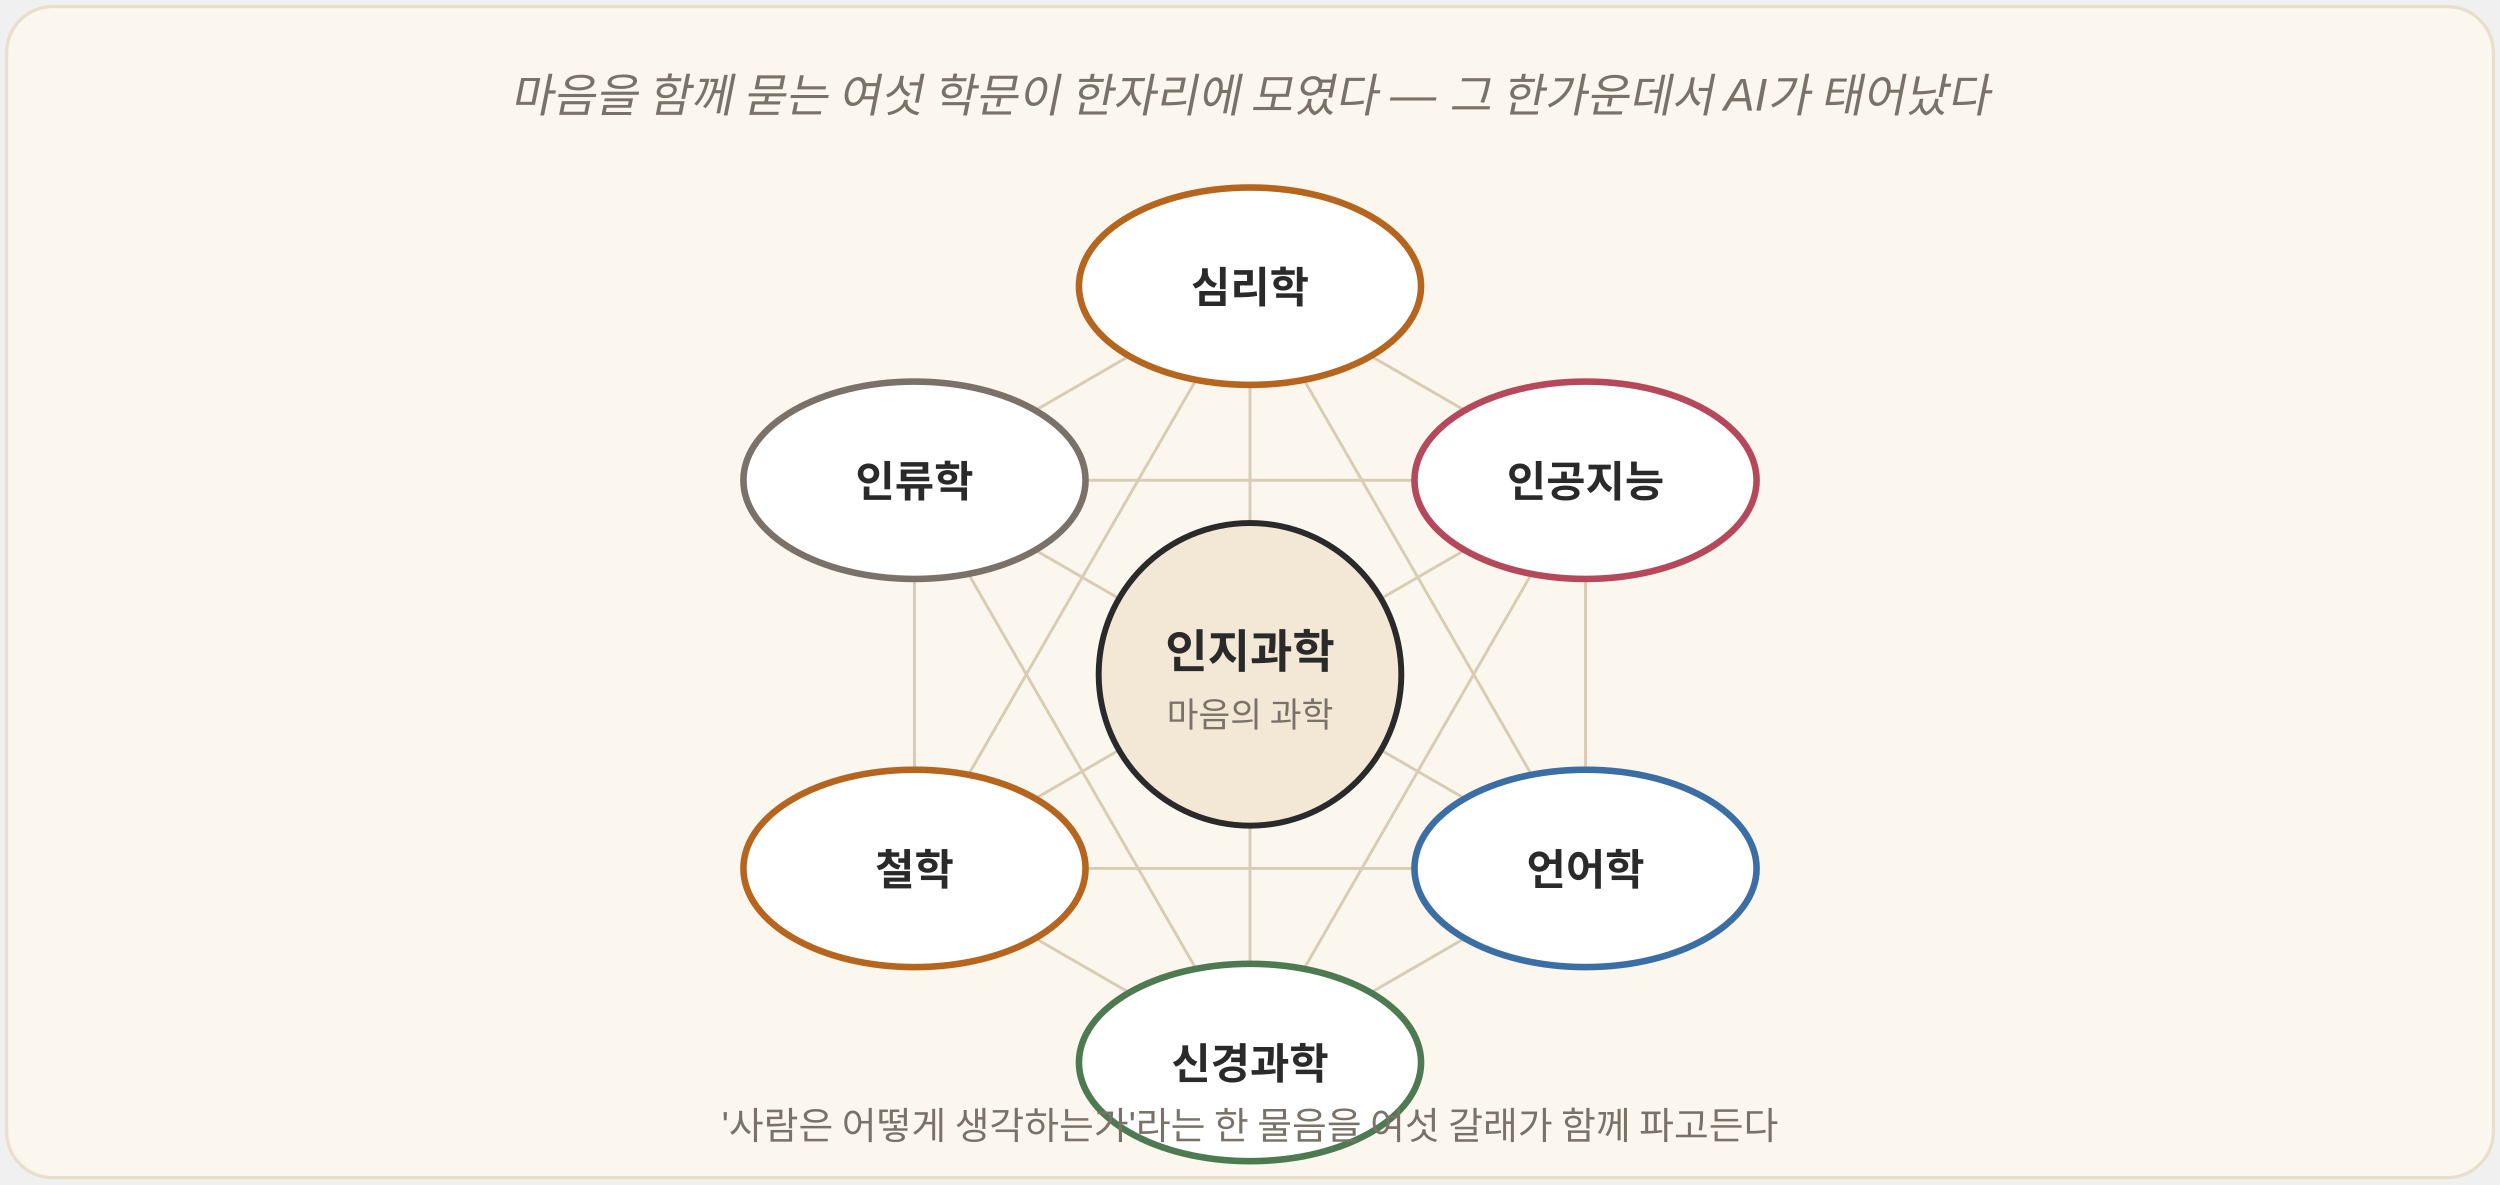
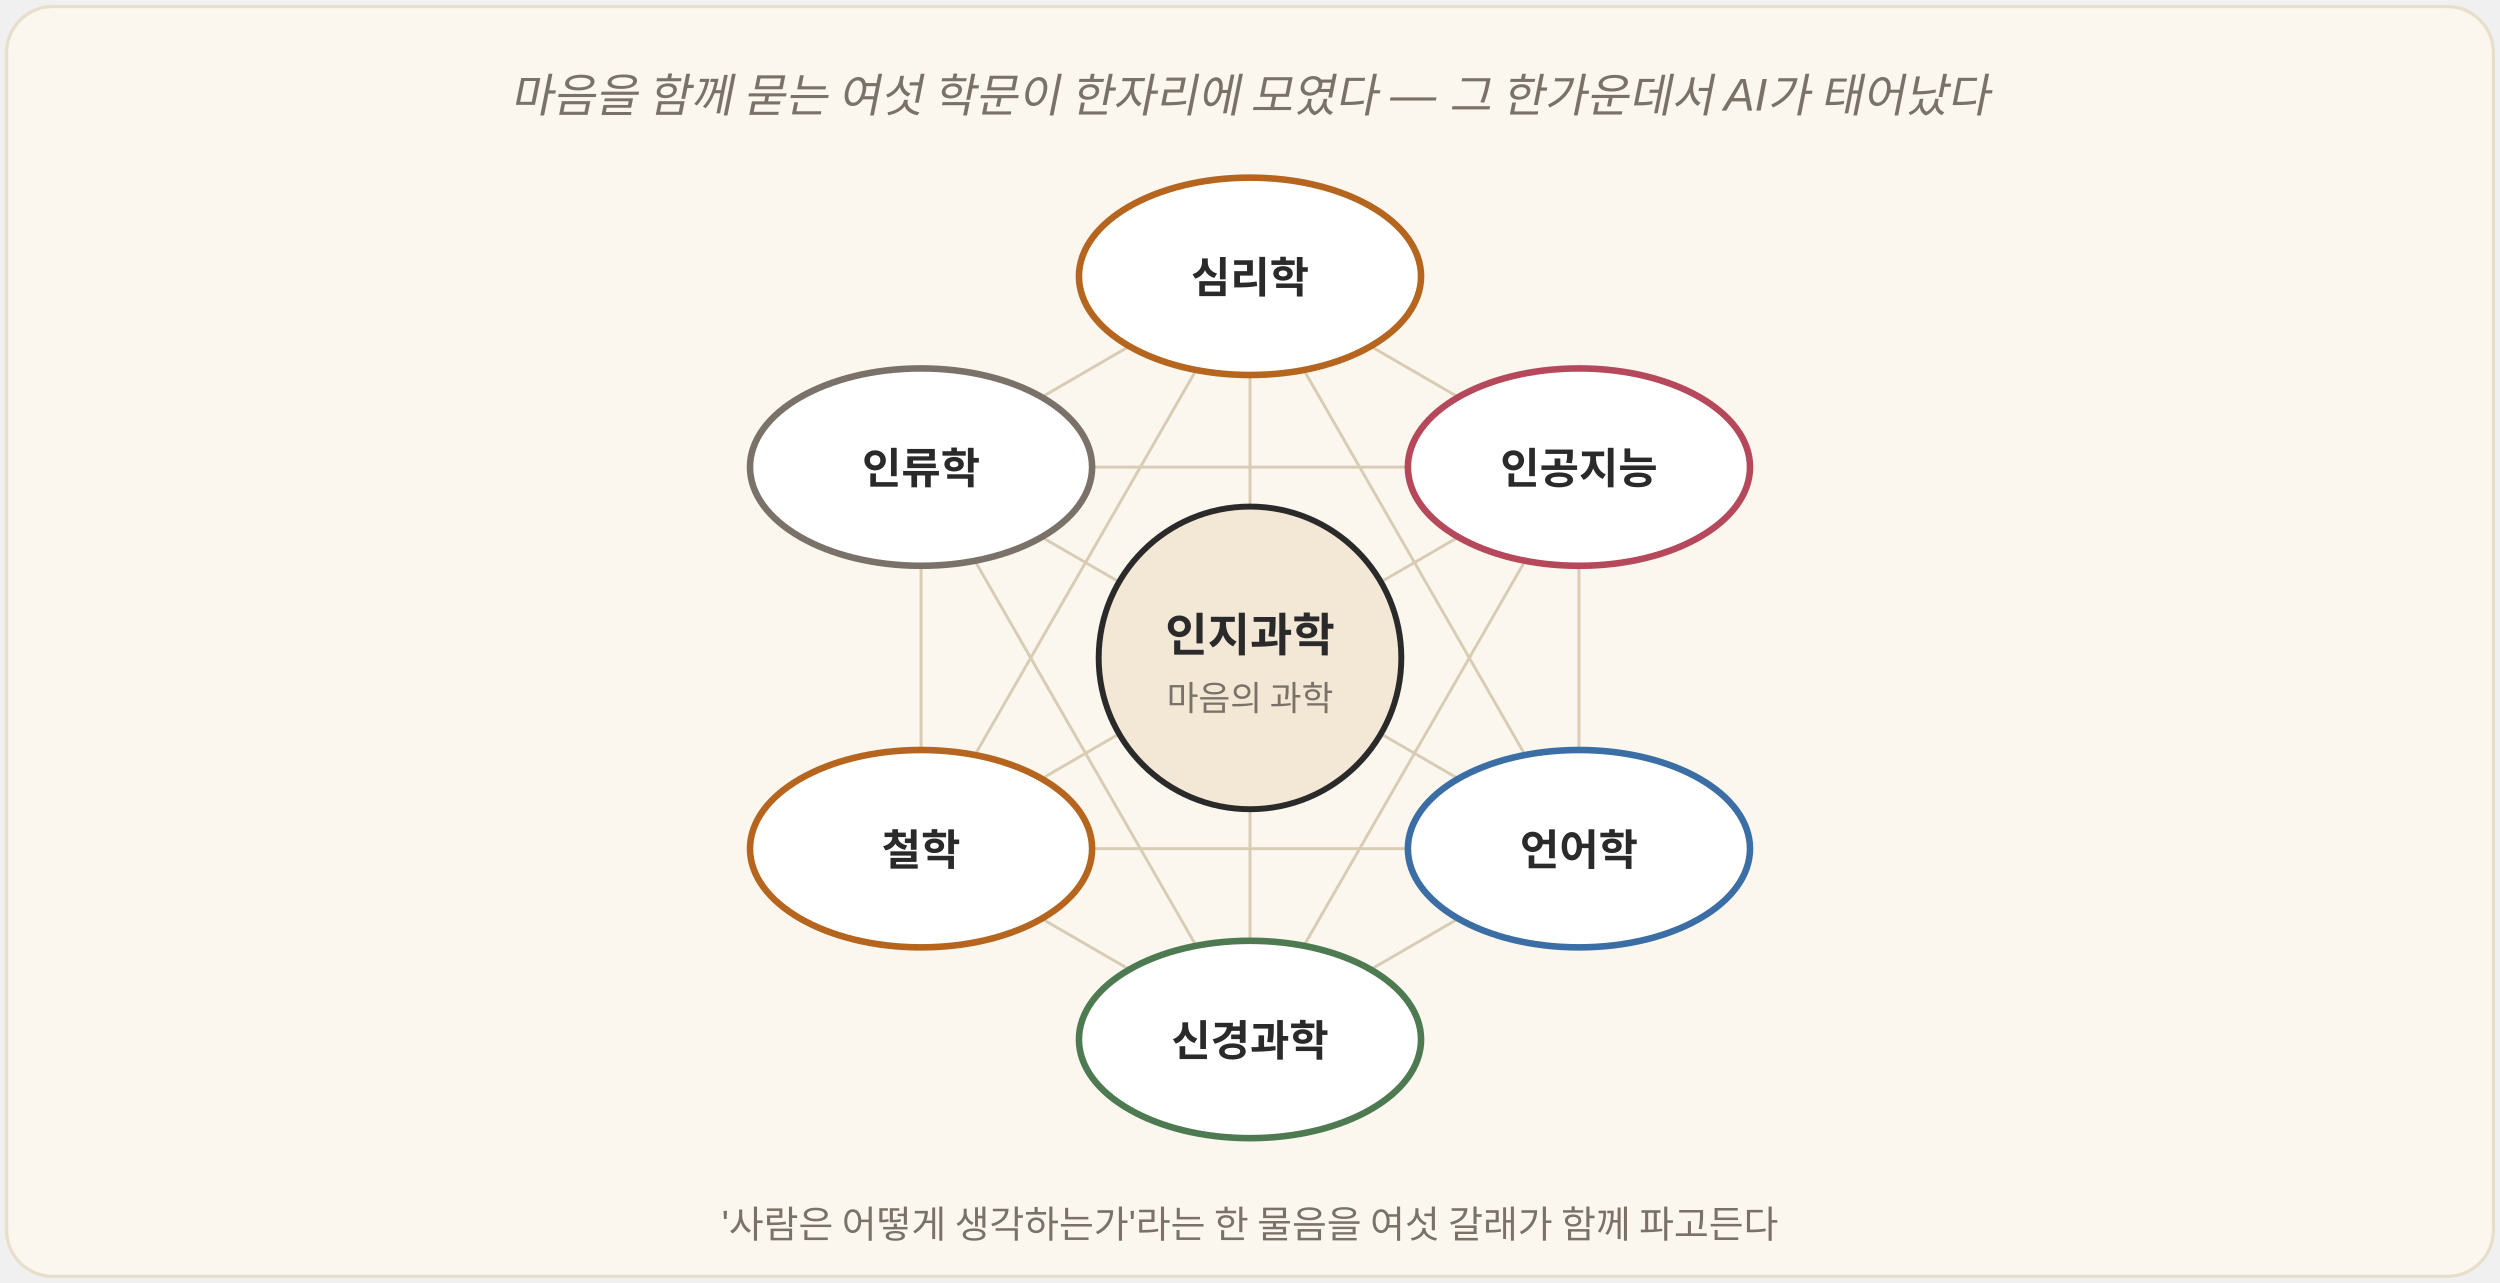
- <svg xmlns="http://www.w3.org/2000/svg" viewBox="0 0 760 360" font-family="'Helvetica Neue', Arial, 'AppleSDGothicNeo', sans-serif">
+ <svg xmlns="http://www.w3.org/2000/svg" viewBox="0 0 760 390" font-family="'Helvetica Neue', Arial, 'AppleSDGothicNeo', sans-serif">
  <defs>
    <marker id="ar" viewBox="0 0 10 10" refX="8.5" refY="5" markerWidth="7" markerHeight="7" orient="auto-start-reverse">
      <path d="M0,0 L10,5 L0,10 z" fill="#2A2A2A" />
    </marker>
  </defs>
-   <rect x="2" y="2" width="756" height="356" rx="14" fill="#FBF7EF" stroke="#E7DFCB" />
+   <rect x="2" y="2" width="756" height="386" rx="14" fill="#FBF7EF" stroke="#E7DFCB" />
  <text x="380.0" y="34" text-anchor="middle" font-size="14" fill="#7A7268" font-style="italic">마음을 함께 묻는 여섯 학문이 한자리에 모였다 — 그 한가운데서 AI가 태어났다</text>
-   <line x1="380" y1="87" x2="482" y2="146" stroke="#D8CDB4" stroke-width="0.9" />
-   <line x1="380" y1="87" x2="482" y2="264" stroke="#D8CDB4" stroke-width="0.9" />
-   <line x1="380" y1="87" x2="380" y2="323" stroke="#D8CDB4" stroke-width="0.9" />
-   <line x1="380" y1="87" x2="278" y2="264" stroke="#D8CDB4" stroke-width="0.9" />
-   <line x1="380" y1="87" x2="278" y2="146" stroke="#D8CDB4" stroke-width="0.9" />
-   <line x1="482" y1="146" x2="482" y2="264" stroke="#D8CDB4" stroke-width="0.9" />
-   <line x1="482" y1="146" x2="380" y2="323" stroke="#D8CDB4" stroke-width="0.9" />
-   <line x1="482" y1="146" x2="278" y2="264" stroke="#D8CDB4" stroke-width="0.9" />
-   <line x1="482" y1="146" x2="278" y2="146" stroke="#D8CDB4" stroke-width="0.9" />
-   <line x1="482" y1="264" x2="380" y2="323" stroke="#D8CDB4" stroke-width="0.9" />
-   <line x1="482" y1="264" x2="278" y2="264" stroke="#D8CDB4" stroke-width="0.9" />
-   <line x1="482" y1="264" x2="278" y2="146" stroke="#D8CDB4" stroke-width="0.9" />
-   <line x1="380" y1="323" x2="278" y2="264" stroke="#D8CDB4" stroke-width="0.9" />
-   <line x1="380" y1="323" x2="278" y2="146" stroke="#D8CDB4" stroke-width="0.9" />
-   <line x1="278" y1="264" x2="278" y2="146" stroke="#D8CDB4" stroke-width="0.9" />
-   <circle cx="380" cy="205" r="46" fill="#F3E7D6" stroke="#2A2A2A" stroke-width="1.8" />
-   <text x="380" y="203" text-anchor="middle" font-size="14" fill="#2A2A2A" font-weight="bold">인지과학</text>
-   <text x="380" y="221" text-anchor="middle" font-size="10.5" fill="#7A7268">마음의 과학</text>
-   <ellipse cx="380" cy="87" rx="52" ry="30" fill="#FFFFFF" stroke="#B5651D" stroke-width="2" />
-   <text x="380" y="92" text-anchor="middle" font-size="13" fill="#2A2A2A" font-weight="bold">심리학</text>
-   <ellipse cx="482" cy="146" rx="52" ry="30" fill="#FFFFFF" stroke="#B5495B" stroke-width="2" />
-   <text x="482" y="151" text-anchor="middle" font-size="13" fill="#2A2A2A" font-weight="bold">인공지능</text>
-   <ellipse cx="482" cy="264" rx="52" ry="30" fill="#FFFFFF" stroke="#3B6EA5" stroke-width="2" />
-   <text x="482" y="269" text-anchor="middle" font-size="13" fill="#2A2A2A" font-weight="bold">언어학</text>
-   <ellipse cx="380" cy="323" rx="52" ry="30" fill="#FFFFFF" stroke="#4E7A51" stroke-width="2" />
-   <text x="380" y="328" text-anchor="middle" font-size="13" fill="#2A2A2A" font-weight="bold">신경과학</text>
-   <ellipse cx="278" cy="264" rx="52" ry="30" fill="#FFFFFF" stroke="#B5651D" stroke-width="2" />
-   <text x="278" y="269" text-anchor="middle" font-size="13" fill="#2A2A2A" font-weight="bold">철학</text>
-   <ellipse cx="278" cy="146" rx="52" ry="30" fill="#FFFFFF" stroke="#7A7268" stroke-width="2" />
-   <text x="278" y="151" text-anchor="middle" font-size="13" fill="#2A2A2A" font-weight="bold">인류학</text>
-   <text x="380.0" y="346" text-anchor="middle" font-size="11.5" fill="#7A7268">'사람은 어떻게 생각하는가'라는 한 물음을 여섯 갈래가 함께 파고든다</text>
+   <line x1="380" y1="84" x2="480" y2="142" stroke="#D8CDB4" stroke-width="0.9" />
+   <line x1="380" y1="84" x2="480" y2="258" stroke="#D8CDB4" stroke-width="0.9" />
+   <line x1="380" y1="84" x2="380" y2="316" stroke="#D8CDB4" stroke-width="0.9" />
+   <line x1="380" y1="84" x2="280" y2="258" stroke="#D8CDB4" stroke-width="0.9" />
+   <line x1="380" y1="84" x2="280" y2="142" stroke="#D8CDB4" stroke-width="0.9" />
+   <line x1="480" y1="142" x2="480" y2="258" stroke="#D8CDB4" stroke-width="0.9" />
+   <line x1="480" y1="142" x2="380" y2="316" stroke="#D8CDB4" stroke-width="0.9" />
+   <line x1="480" y1="142" x2="280" y2="258" stroke="#D8CDB4" stroke-width="0.9" />
+   <line x1="480" y1="142" x2="280" y2="142" stroke="#D8CDB4" stroke-width="0.9" />
+   <line x1="480" y1="258" x2="380" y2="316" stroke="#D8CDB4" stroke-width="0.9" />
+   <line x1="480" y1="258" x2="280" y2="258" stroke="#D8CDB4" stroke-width="0.9" />
+   <line x1="480" y1="258" x2="280" y2="142" stroke="#D8CDB4" stroke-width="0.9" />
+   <line x1="380" y1="316" x2="280" y2="258" stroke="#D8CDB4" stroke-width="0.9" />
+   <line x1="380" y1="316" x2="280" y2="142" stroke="#D8CDB4" stroke-width="0.9" />
+   <line x1="280" y1="258" x2="280" y2="142" stroke="#D8CDB4" stroke-width="0.9" />
+   <circle cx="380" cy="200" r="46" fill="#F3E7D6" stroke="#2A2A2A" stroke-width="1.8" />
+   <text x="380" y="198" text-anchor="middle" font-size="14" fill="#2A2A2A" font-weight="bold">인지과학</text>
+   <text x="380" y="216" text-anchor="middle" font-size="10.5" fill="#7A7268">마음의 과학</text>
+   <ellipse cx="380" cy="84" rx="52" ry="30" fill="#FFFFFF" stroke="#B5651D" stroke-width="2" />
+   <text x="380" y="89" text-anchor="middle" font-size="13" fill="#2A2A2A" font-weight="bold">심리학</text>
+   <ellipse cx="480" cy="142" rx="52" ry="30" fill="#FFFFFF" stroke="#B5495B" stroke-width="2" />
+   <text x="480" y="147" text-anchor="middle" font-size="13" fill="#2A2A2A" font-weight="bold">인공지능</text>
+   <ellipse cx="480" cy="258" rx="52" ry="30" fill="#FFFFFF" stroke="#3B6EA5" stroke-width="2" />
+   <text x="480" y="263" text-anchor="middle" font-size="13" fill="#2A2A2A" font-weight="bold">언어학</text>
+   <ellipse cx="380" cy="316" rx="52" ry="30" fill="#FFFFFF" stroke="#4E7A51" stroke-width="2" />
+   <text x="380" y="321" text-anchor="middle" font-size="13" fill="#2A2A2A" font-weight="bold">신경과학</text>
+   <ellipse cx="280" cy="258" rx="52" ry="30" fill="#FFFFFF" stroke="#B5651D" stroke-width="2" />
+   <text x="280" y="263" text-anchor="middle" font-size="13" fill="#2A2A2A" font-weight="bold">철학</text>
+   <ellipse cx="280" cy="142" rx="52" ry="30" fill="#FFFFFF" stroke="#7A7268" stroke-width="2" />
+   <text x="280" y="147" text-anchor="middle" font-size="13" fill="#2A2A2A" font-weight="bold">인류학</text>
+   <text x="380.0" y="376" text-anchor="middle" font-size="11.5" fill="#7A7268">'사람은 어떻게 생각하는가'라는 한 물음을 여섯 갈래가 함께 파고든다</text>
</svg>
